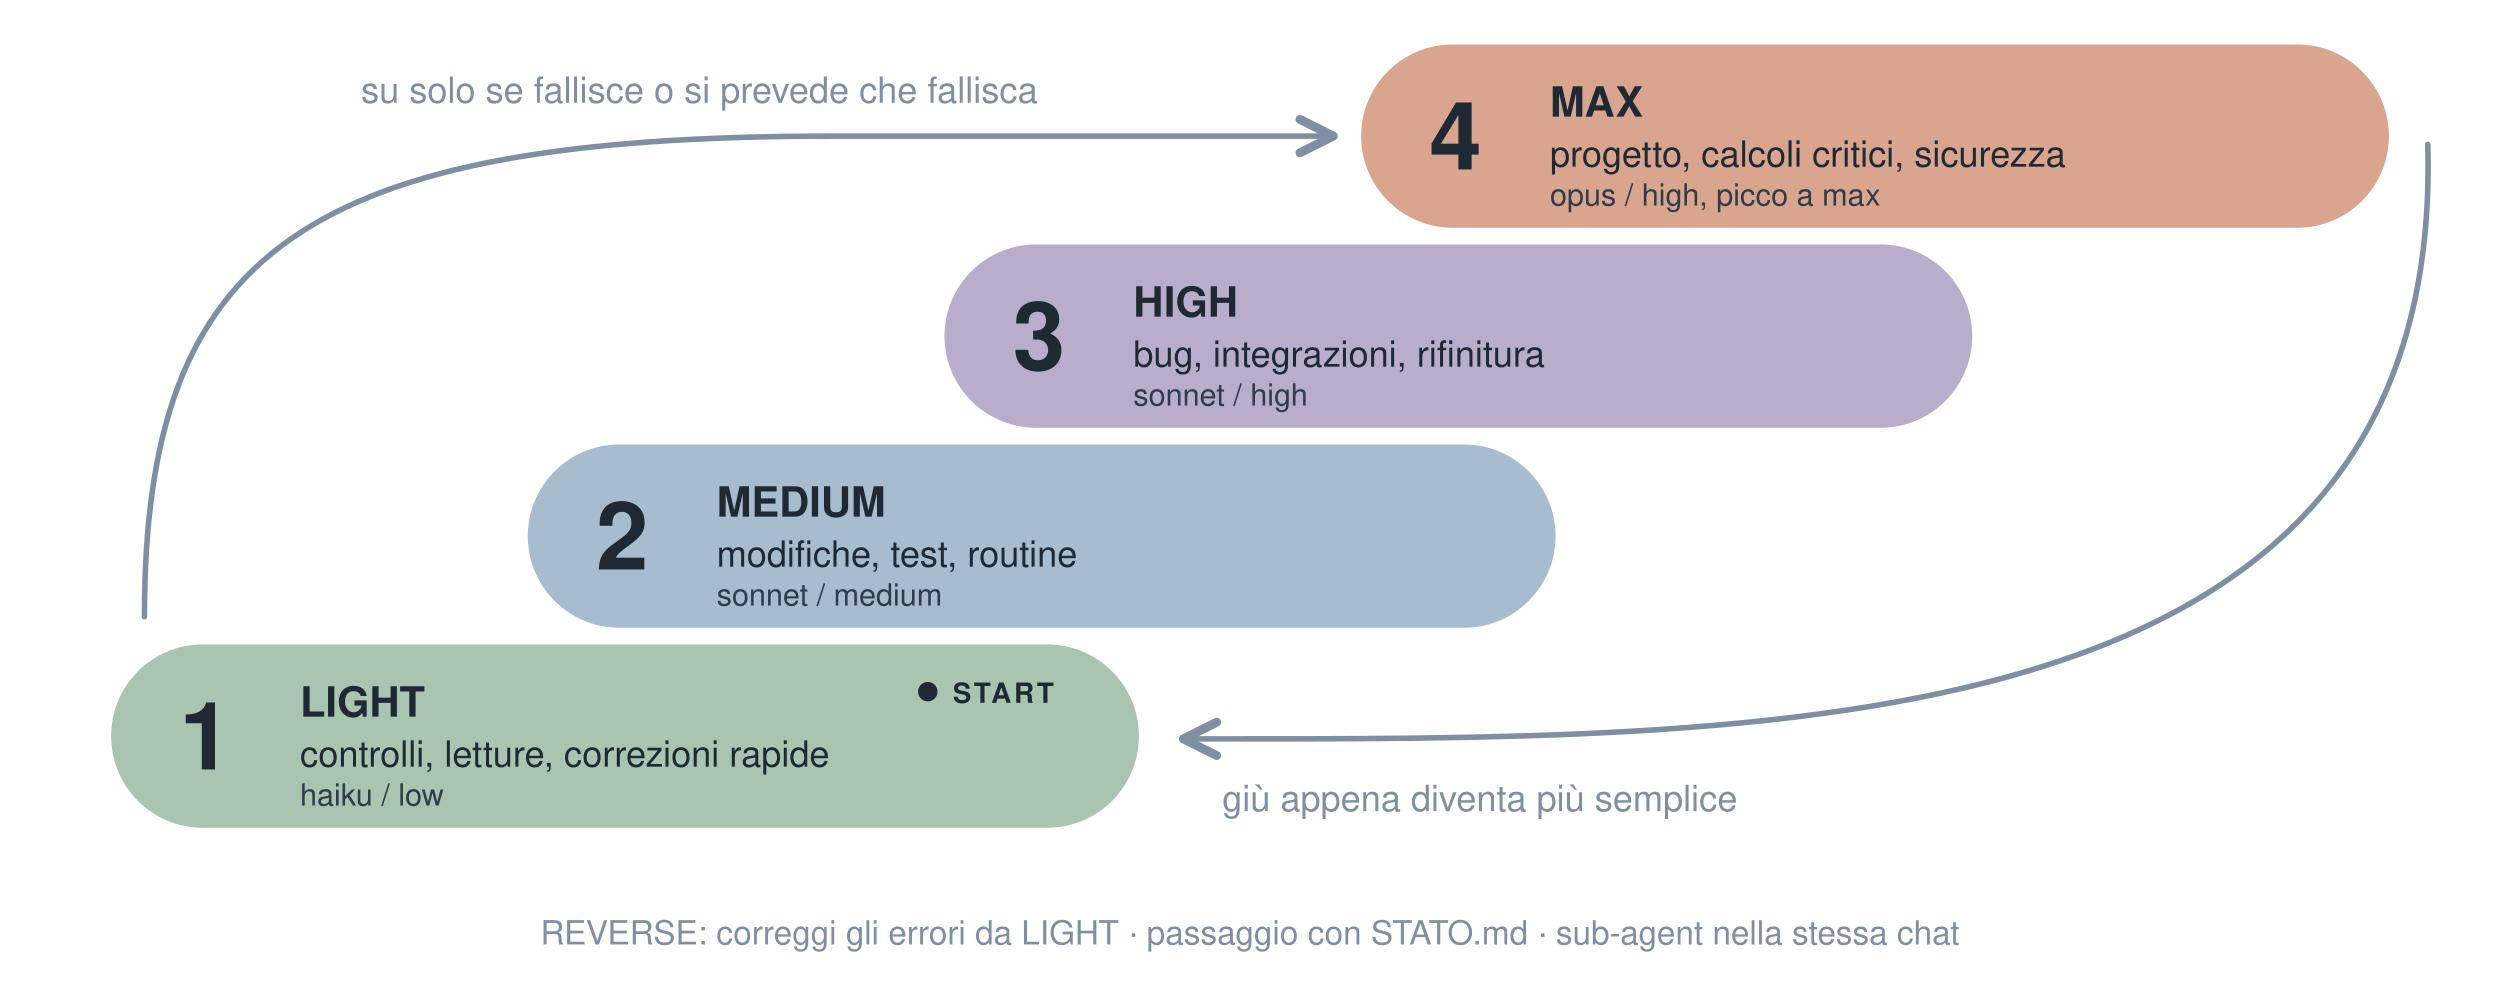
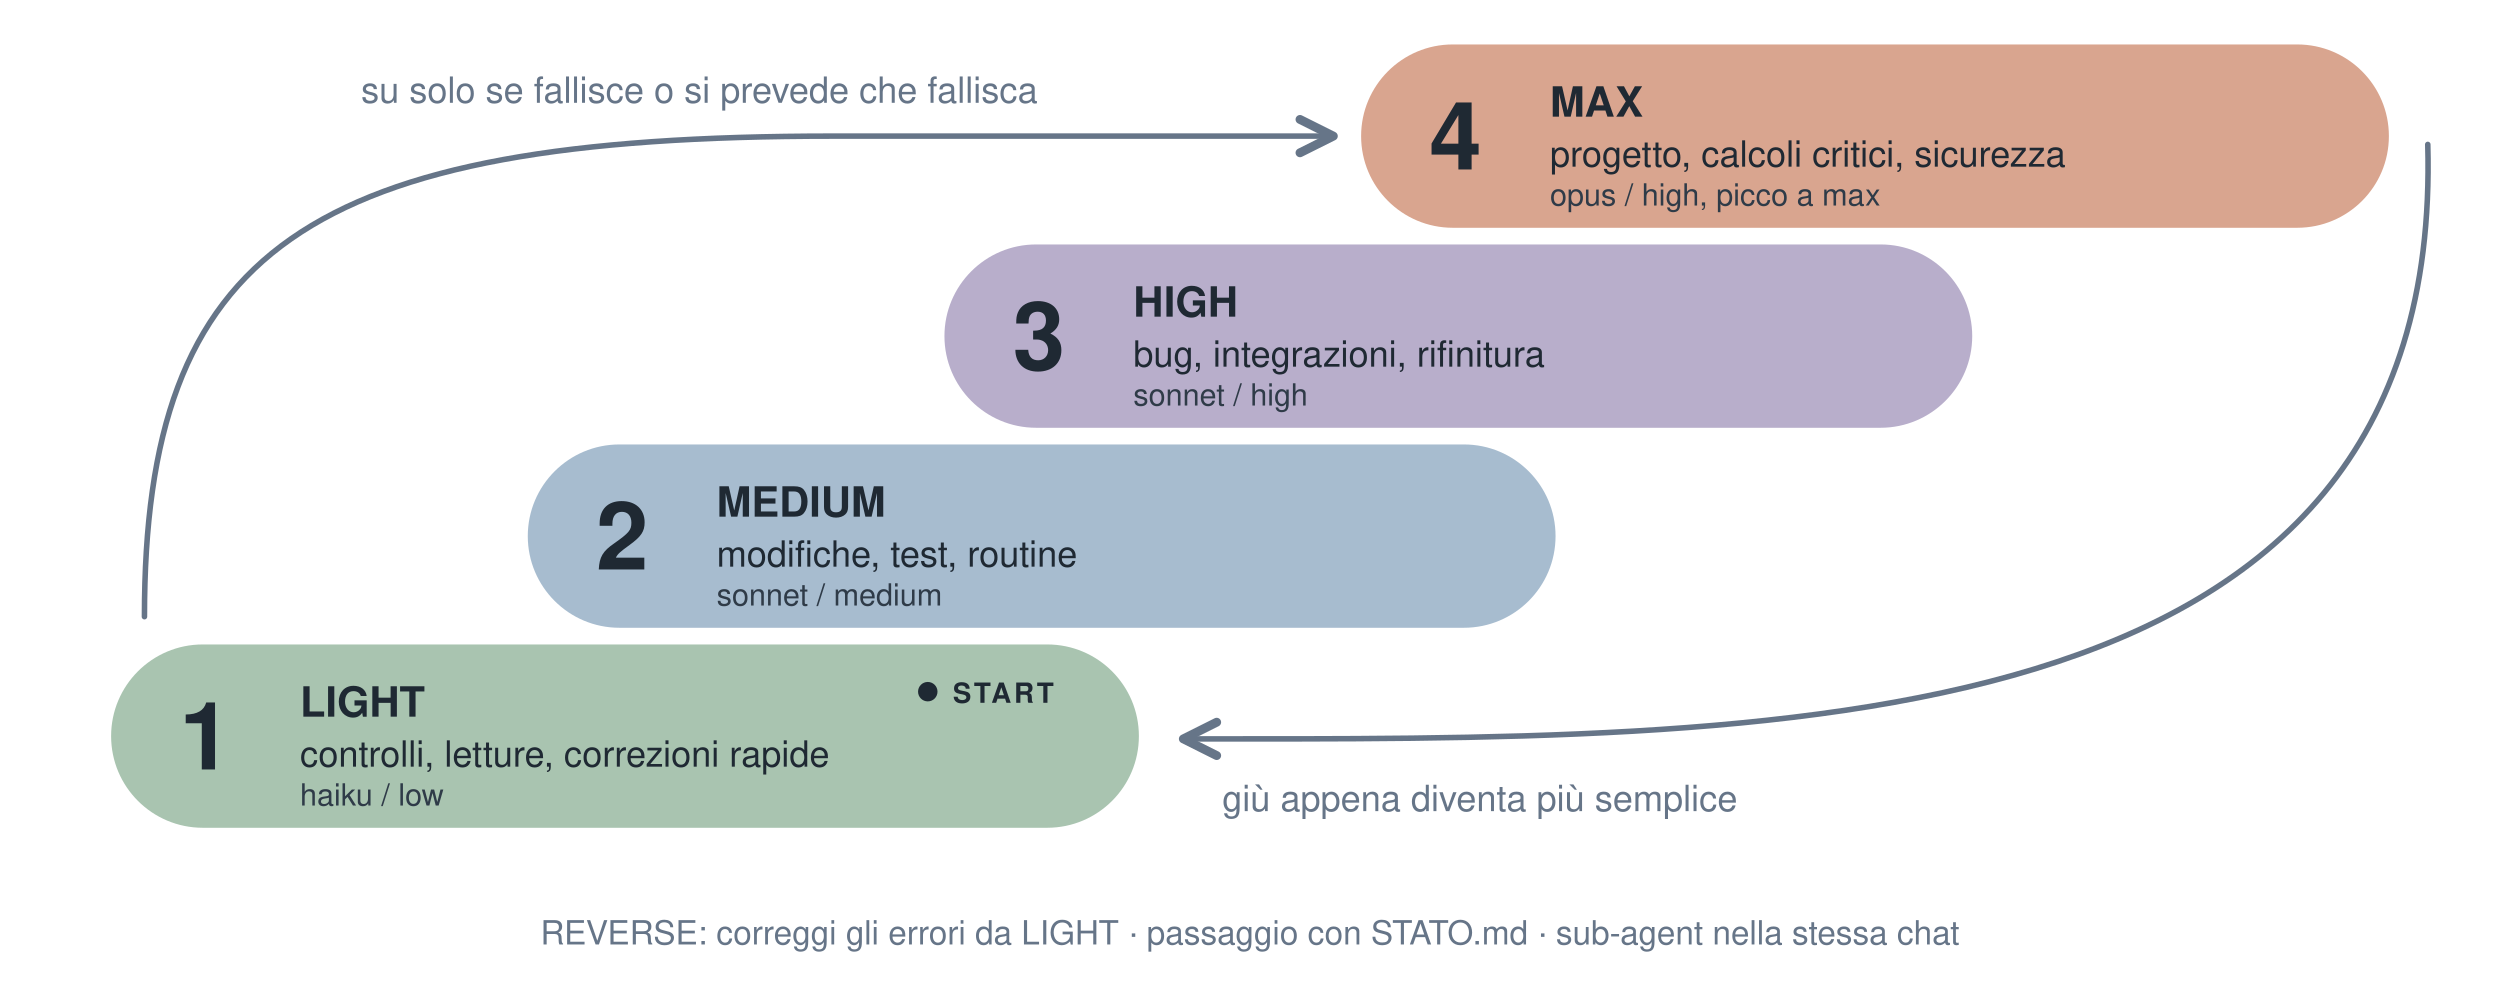
<svg xmlns="http://www.w3.org/2000/svg" viewBox="0 0 900 360" width="900" height="360" role="img" aria-label="ONMAKE Gear: quattro livelli, il più basso che basta" font-family="system-ui, -apple-system, Segoe UI, Helvetica, Arial, sans-serif">
  <defs>
    <marker id="a" markerWidth="8" markerHeight="8" refX="6" refY="4" orient="auto">
-       <path d="M1,1 L7,4 L1,7" fill="none" stroke="#7f8fa3" stroke-width="1.6" stroke-linecap="round" stroke-linejoin="round" />
+       <path d="M1,1 L7,4 L1,7" fill="none" stroke="#667588" stroke-width="1.6" stroke-linecap="round" stroke-linejoin="round" />
    </marker>
  </defs>
  <rect x="40" y="232" width="370" height="66" rx="33" fill="#a9c4b0" />
  <text x="74" y="277" font-size="34" font-weight="700" fill="#1f2933" text-anchor="middle">1</text>
  <text x="108" y="258" font-size="15" font-weight="700" fill="#1f2933">LIGHT</text>
  <text x="108" y="276" font-size="13" fill="#1f2933">controlli, letture, correzioni rapide</text>
  <text x="108" y="290" font-size="11" fill="#2f3b48">haiku / low</text>
  <rect x="190" y="160" width="370" height="66" rx="33" fill="#a7bccf" />
  <text x="224" y="205" font-size="34" font-weight="700" fill="#1f2933" text-anchor="middle">2</text>
  <text x="258" y="186" font-size="15" font-weight="700" fill="#1f2933">MEDIUM</text>
  <text x="258" y="204" font-size="13" fill="#1f2933">modifiche, test, routine</text>
  <text x="258" y="218" font-size="11" fill="#2f3b48">sonnet / medium</text>
  <rect x="340" y="88" width="370" height="66" rx="33" fill="#b8aecb" />
  <text x="374" y="133" font-size="34" font-weight="700" fill="#1f2933" text-anchor="middle">3</text>
  <text x="408" y="114" font-size="15" font-weight="700" fill="#1f2933">HIGH</text>
  <text x="408" y="132" font-size="13" fill="#1f2933">bug, integrazioni, rifinitura</text>
  <text x="408" y="146" font-size="11" fill="#2f3b48">sonnet / high</text>
  <rect x="490" y="16" width="370" height="66" rx="33" fill="#d9a58f" />
  <text x="524" y="61" font-size="34" font-weight="700" fill="#1f2933" text-anchor="middle">4</text>
  <text x="558" y="42" font-size="15" font-weight="700" fill="#1f2933">MAX</text>
  <text x="558" y="60" font-size="13" fill="#1f2933">progetto, calcoli critici, sicurezza</text>
  <text x="558" y="74" font-size="11" fill="#2f3b48">opus / high, picco a max</text>
  <circle cx="334" cy="249" r="3.5" fill="#1f2933" />
  <text x="343" y="253" font-size="10" font-weight="700" letter-spacing="1" fill="#1f2933">START</text>
-   <path d="M52 222 C52 90 110 49 300 49 L478 49" fill="none" stroke="#7f8fa3" stroke-width="2" stroke-linecap="round" marker-end="url(#a)" />
-   <text x="130" y="37" font-size="13" fill="#7f8fa3">su solo se fallisce o si prevede che fallisca</text>
-   <path d="M874 52 C880 270 640 266 428 266" fill="none" stroke="#7f8fa3" stroke-width="2" stroke-linecap="round" marker-end="url(#a)" />
-   <text x="440" y="292" font-size="13" fill="#7f8fa3">giù appena diventa più semplice</text>
-   <text x="450" y="340" font-size="12" fill="#7f8fa3" text-anchor="middle">REVERSE: correggi gli errori da LIGHT · passaggio con STATO.md · sub-agent nella stessa chat</text>
+   <path d="M52 222 C52 90 110 49 300 49 L478 49" fill="none" stroke="#667588" stroke-width="2" stroke-linecap="round" marker-end="url(#a)" />
+   <text x="130" y="37" font-size="13" fill="#667588">su solo se fallisce o si prevede che fallisca</text>
+   <path d="M874 52 C880 270 640 266 428 266" fill="none" stroke="#667588" stroke-width="2" stroke-linecap="round" marker-end="url(#a)" />
+   <text x="440" y="292" font-size="13" fill="#667588">giù appena diventa più semplice</text>
+   <text x="450" y="340" font-size="12" fill="#667588" text-anchor="middle">REVERSE: correggi gli errori da LIGHT · passaggio con STATO.md · sub-agent nella stessa chat</text>
</svg>
